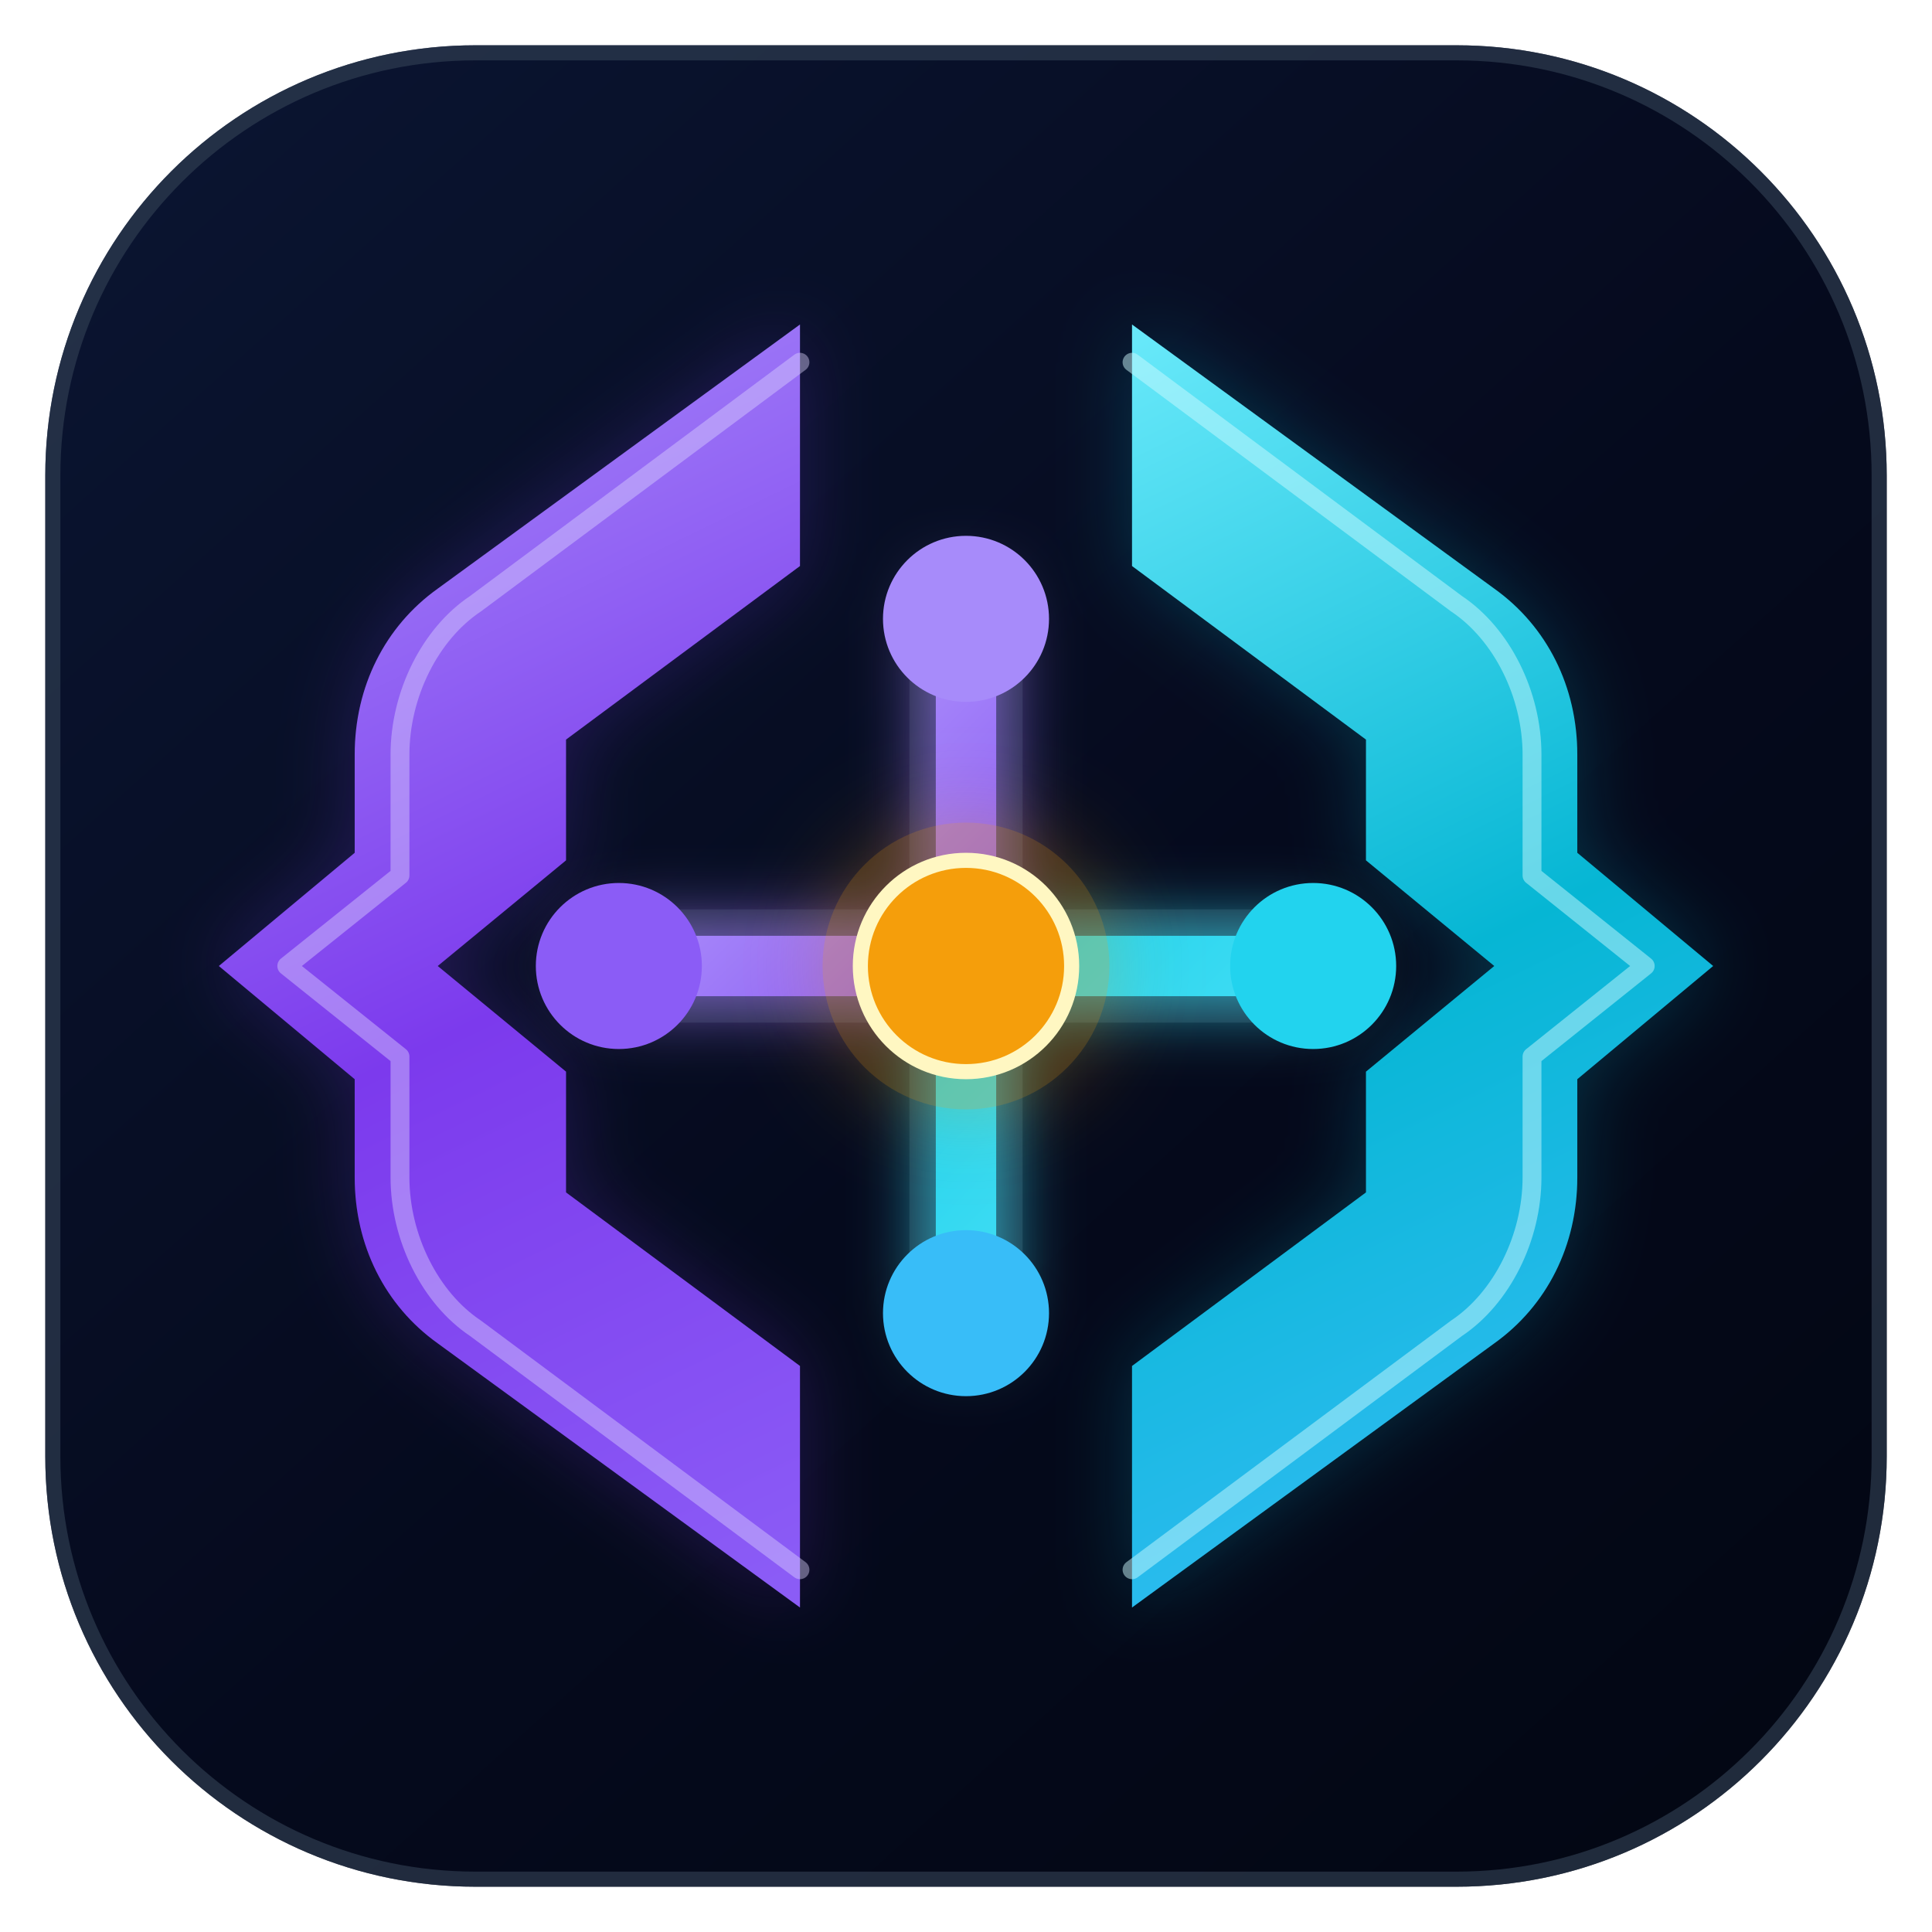
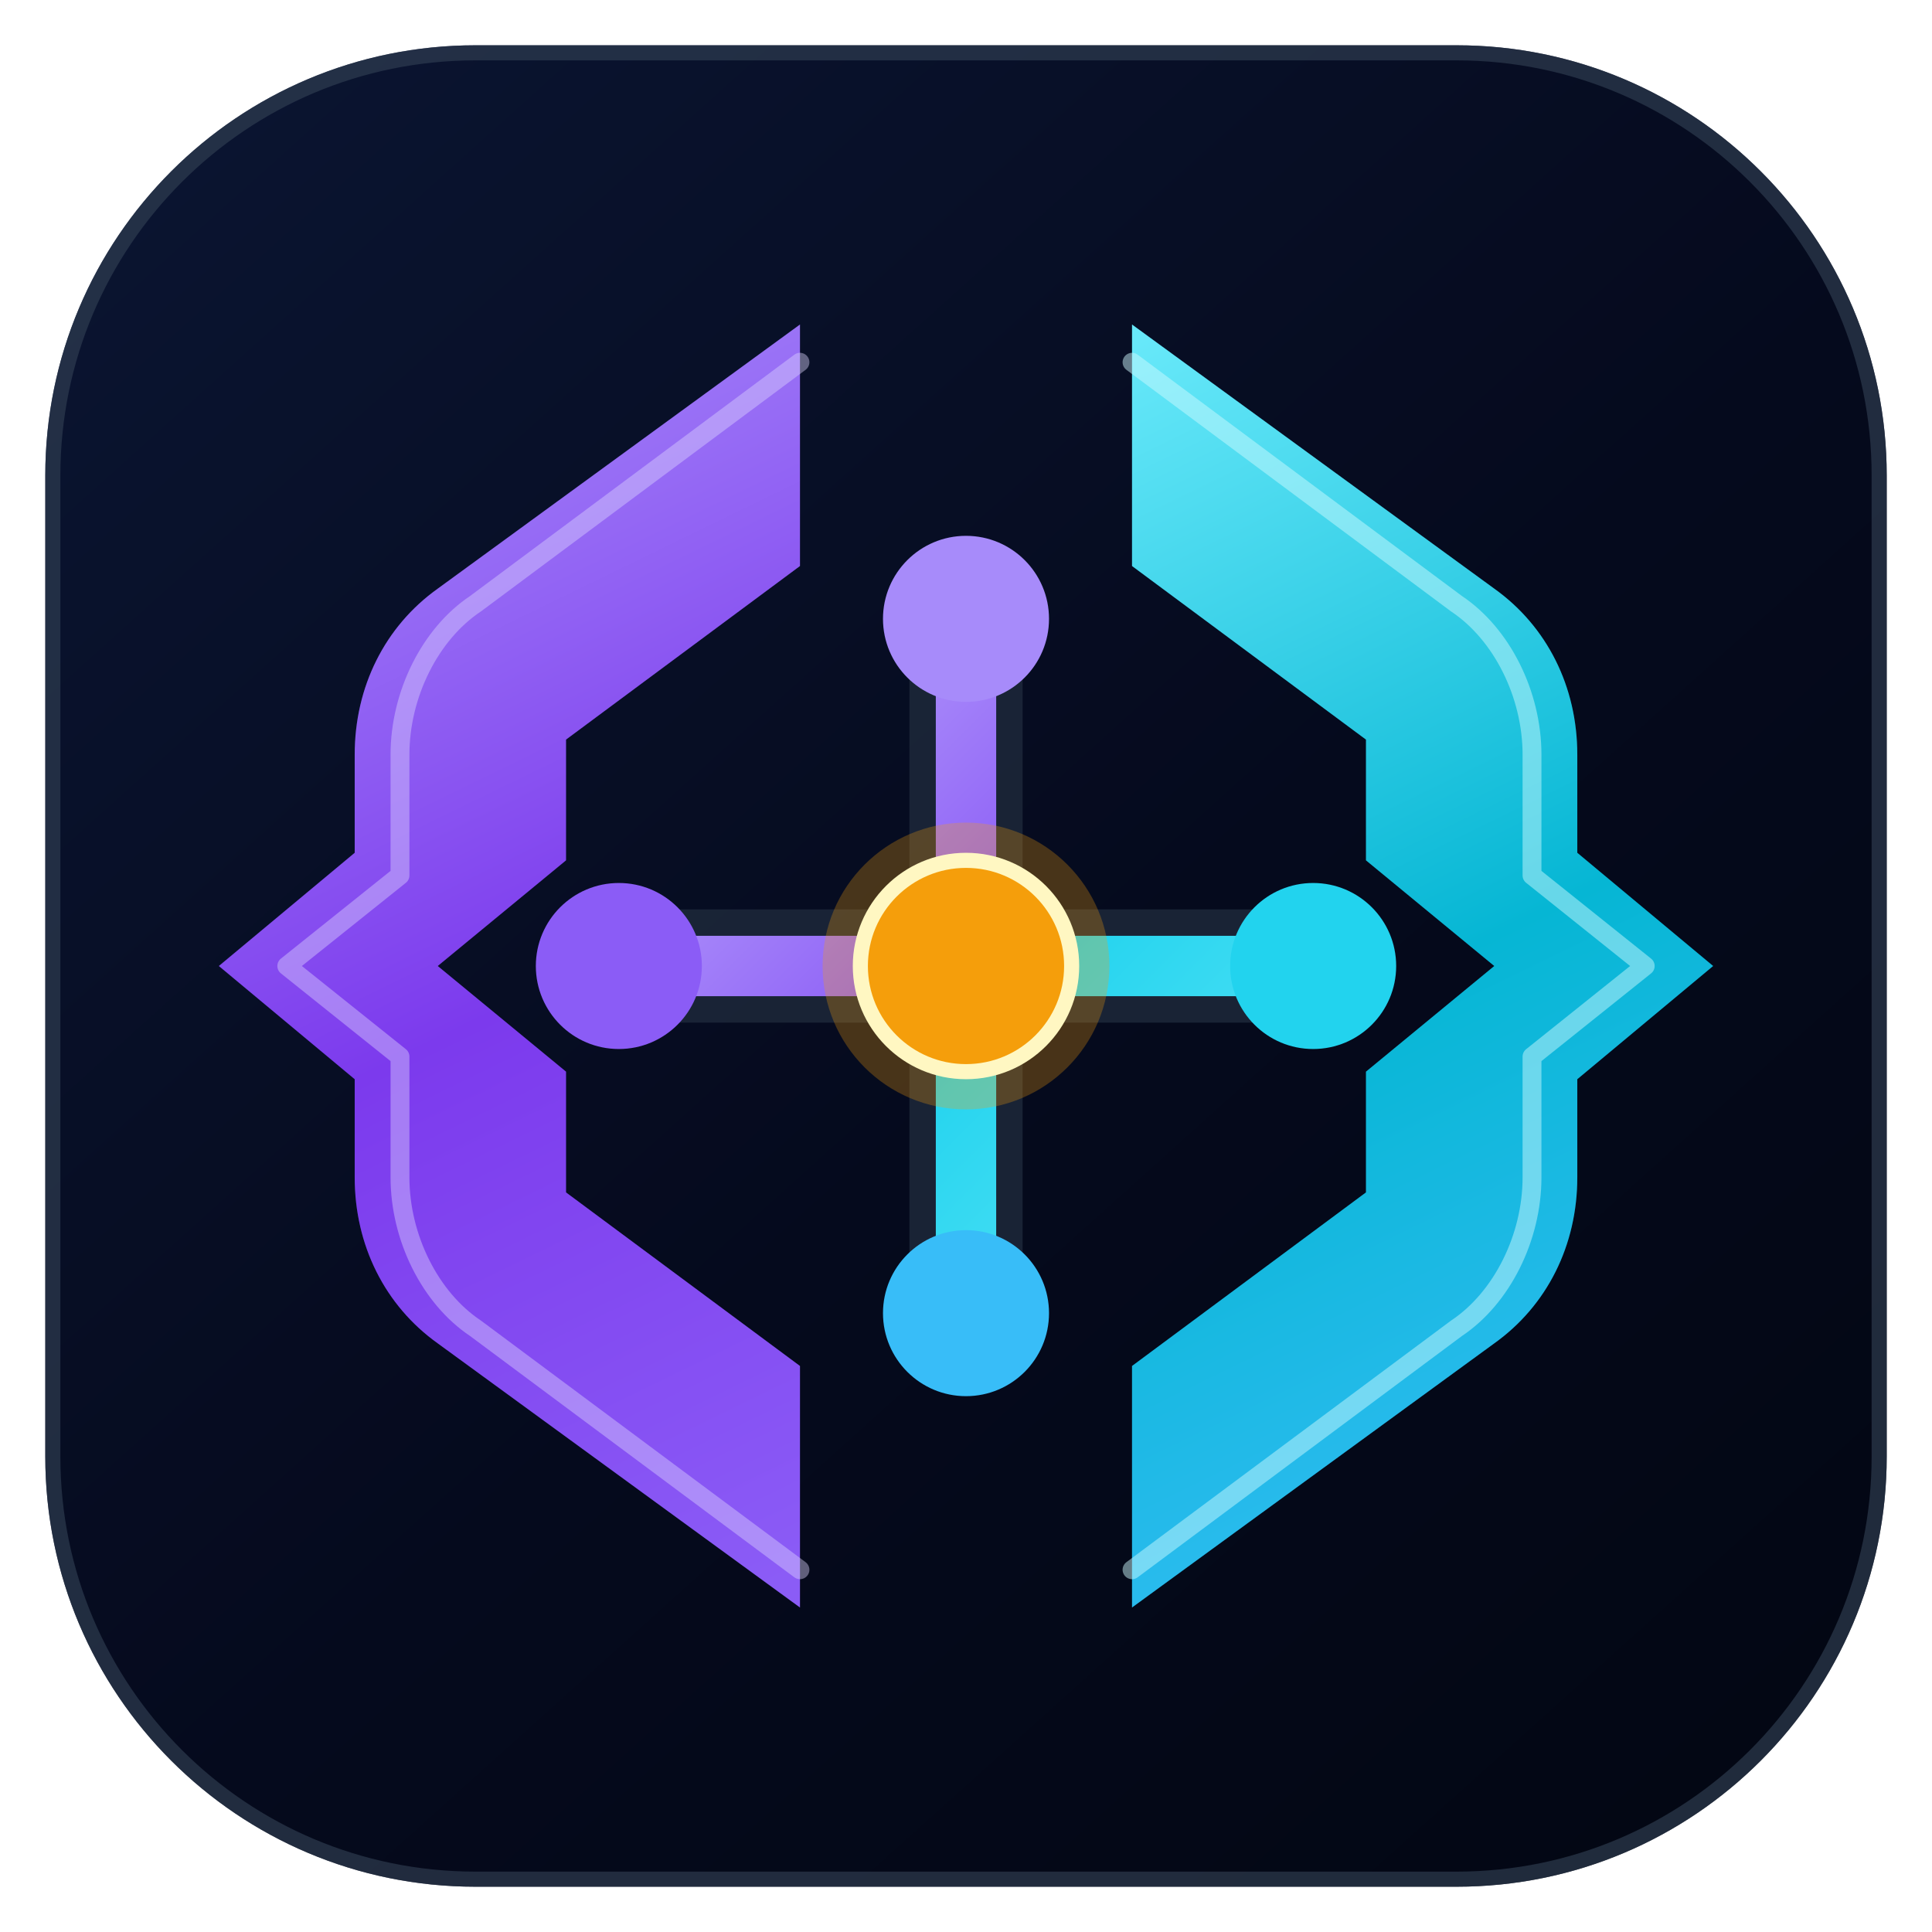
<svg xmlns="http://www.w3.org/2000/svg" viewBox="0 0 256 256" role="img" aria-labelledby="title desc">
  <defs>
    <linearGradient id="tile" x1="28" y1="18" x2="226" y2="238" gradientUnits="userSpaceOnUse">
      <stop stop-color="#0a1430" />
      <stop offset="0.55" stop-color="#050a1d" />
      <stop offset="1" stop-color="#030714" />
    </linearGradient>
    <radialGradient id="field" cx="0" cy="0" r="1" gradientTransform="translate(128 128) rotate(90) scale(104)">
      <stop stop-color="#172554" stop-opacity="0.72" />
      <stop offset="1" stop-color="#020617" stop-opacity="0" />
    </radialGradient>
    <linearGradient id="leftBrace" x1="34" y1="48" x2="111" y2="206" gradientUnits="userSpaceOnUse">
      <stop stop-color="#a78bfa" />
      <stop offset="0.52" stop-color="#7c3aed" />
      <stop offset="1" stop-color="#8b5cf6" />
    </linearGradient>
    <linearGradient id="rightBrace" x1="145" y1="48" x2="222" y2="206" gradientUnits="userSpaceOnUse">
      <stop stop-color="#67e8f9" />
      <stop offset="0.52" stop-color="#06b6d4" />
      <stop offset="1" stop-color="#38bdf8" />
    </linearGradient>
    <linearGradient id="neural" x1="83" y1="83" x2="176" y2="176" gradientUnits="userSpaceOnUse">
      <stop stop-color="#c4b5fd" />
      <stop offset="0.48" stop-color="#8b5cf6" />
      <stop offset="0.52" stop-color="#22d3ee" />
      <stop offset="1" stop-color="#67e8f9" />
    </linearGradient>
    <radialGradient id="core" cx="0" cy="0" r="1" gradientTransform="translate(128 128) rotate(90) scale(17)">
      <stop stop-color="#fff7c2" />
      <stop offset="0.58" stop-color="#fde68a" />
      <stop offset="1" stop-color="#f59e0b" />
    </radialGradient>
-     <filter id="braceGlow" x="-35%" y="-25%" width="170%" height="150%" color-interpolation-filters="sRGB">
-       <feGaussianBlur stdDeviation="5" result="blur" />
-       <feMerge>
-         <feMergeNode in="blur" />
-         <feMergeNode in="SourceGraphic" />
-       </feMerge>
-     </filter>
-     <filter id="coreGlow" x="-100%" y="-100%" width="300%" height="300%" color-interpolation-filters="sRGB">
-       <feGaussianBlur stdDeviation="6" result="blur" />
-       <feMerge>
-         <feMergeNode in="blur" />
-         <feMergeNode in="SourceGraphic" />
-       </feMerge>
-     </filter>
  </defs>
  <rect x="6" y="6" width="244" height="244" rx="57" fill="url(#tile)" />
  <rect x="7" y="7" width="242" height="242" rx="56" fill="none" stroke="#334155" stroke-opacity="0.62" stroke-width="2" />
  <rect x="12" y="12" width="232" height="232" rx="51" fill="url(#field)" />
-   <path d="M106 43 58 78c-7 5-11 13-11 22v13l-18 15 18 15v13c0 9 4 17 11 22l48 35v-32l-31-23v-16l-17-14 17-14V98l31-23V43Z" fill="#7c3aed" opacity="0.24" filter="url(#braceGlow)" />
+   <path d="M106 43 58 78c-7 5-11 13-11 22v13l-18 15 18 15v13c0 9 4 17 11 22l48 35v-32l-31-23v-16l-17-14 17-14V98l31-23V43Z" fill="#7c3aed" opacity="0.24" />
  <path d="M106 43 58 78c-7 5-11 13-11 22v13l-18 15 18 15v13c0 9 4 17 11 22l48 35v-32l-31-23v-16l-17-14 17-14V98l31-23V43Z" fill="url(#leftBrace)" />
  <path d="M106 48 63 80c-6 4-10 12-10 20v16l-15 12 15 12v16c0 8 4 16 10 20l43 32" fill="none" stroke="#ddd6fe" stroke-opacity="0.42" stroke-width="2.5" stroke-linecap="round" stroke-linejoin="round" />
-   <path d="m150 43 48 35c7 5 11 13 11 22v13l18 15-18 15v13c0 9-4 17-11 22l-48 35v-32l31-23v-16l17-14-17-14V98l-31-23V43Z" fill="#06b6d4" opacity="0.24" filter="url(#braceGlow)" />
+   <path d="m150 43 48 35c7 5 11 13 11 22v13l18 15-18 15v13c0 9-4 17-11 22l-48 35v-32l31-23v-16l17-14-17-14V98l-31-23V43Z" fill="#06b6d4" opacity="0.24" />
  <path d="m150 43 48 35c7 5 11 13 11 22v13l18 15-18 15v13c0 9-4 17-11 22l-48 35v-32l31-23v-16l17-14-17-14V98l-31-23V43Z" fill="url(#rightBrace)" />
  <path d="m150 48 43 32c6 4 10 12 10 20v16l15 12-15 12v16c0 8-4 16-10 20l-43 32" fill="none" stroke="#cffafe" stroke-opacity="0.48" stroke-width="2.5" stroke-linecap="round" stroke-linejoin="round" />
  <path d="M128 82v92M82 128h92" stroke="#1e293b" stroke-width="15" stroke-linecap="round" opacity="0.8" />
-   <path d="M128 82v92M82 128h92" stroke="url(#neural)" stroke-width="8" stroke-linecap="round" filter="url(#braceGlow)" />
+   <path d="M128 82v92M82 128h92" stroke="url(#neural)" stroke-width="8" stroke-linecap="round" />
  <circle cx="128" cy="82" r="11" fill="#a78bfa" />
  <circle cx="82" cy="128" r="11" fill="#8b5cf6" />
  <circle cx="174" cy="128" r="11" fill="#22d3ee" />
  <circle cx="128" cy="174" r="11" fill="#38bdf8" />
-   <circle cx="128" cy="128" r="19" fill="#f59e0b" opacity="0.28" filter="url(#coreGlow)" />
+   <circle cx="128" cy="128" r="19" fill="#f59e0b" opacity="0.28" />
  <circle cx="128" cy="128" r="14" fill="url(#core)" stroke="#fff7c2" stroke-width="2" />
</svg>
